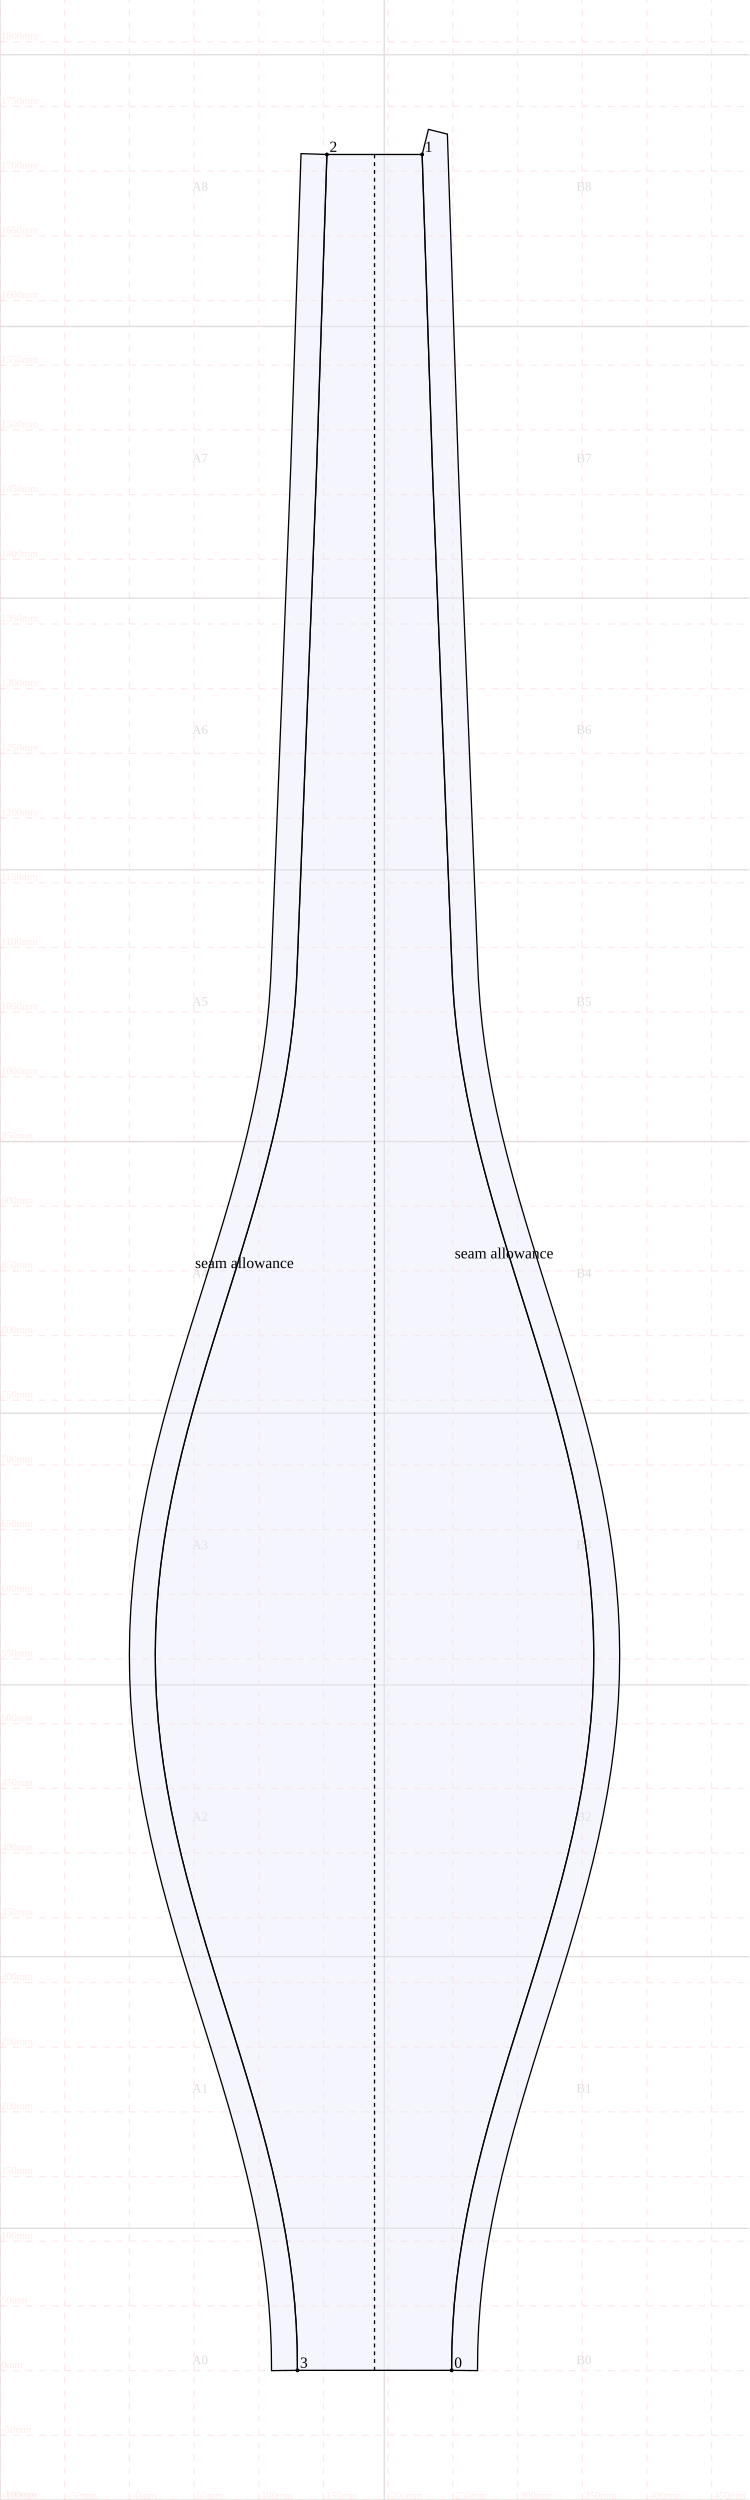
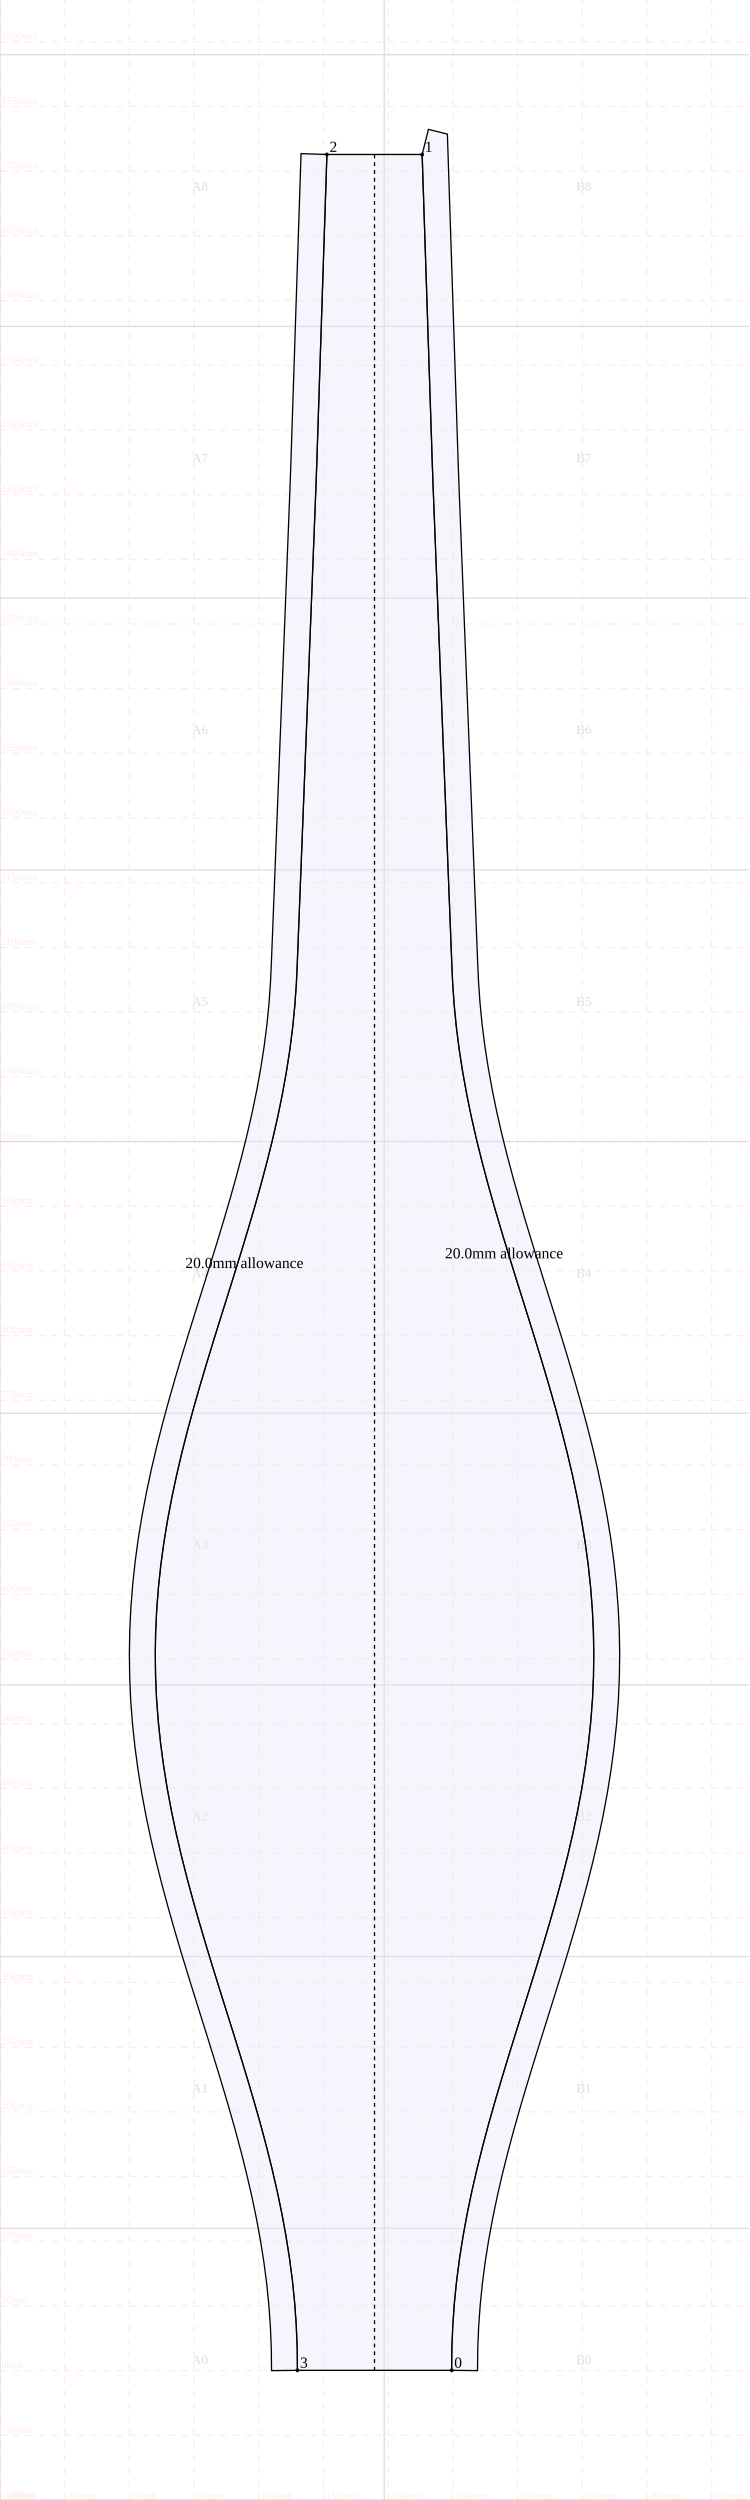
<svg xmlns="http://www.w3.org/2000/svg" width="578.971" height="1932.329" viewBox="-289.485 -102.103 578.971 1932.329" stroke="black" fill="none">
  <defs>
</defs>
  <path d="M-289.485,1830.226 L289.485,1830.226" stroke="#dddddd" />
  <path d="M-289.485,1620.226 L289.485,1620.226" stroke="#dddddd" />
  <path d="M-289.485,1410.226 L289.485,1410.226" stroke="#dddddd" />
  <path d="M-289.485,1200.226 L289.485,1200.226" stroke="#dddddd" />
  <path d="M-289.485,990.226 L289.485,990.226" stroke="#dddddd" />
  <path d="M-289.485,780.226 L289.485,780.226" stroke="#dddddd" />
  <path d="M-289.485,570.226 L289.485,570.226" stroke="#dddddd" />
  <path d="M-289.485,360.226 L289.485,360.226" stroke="#dddddd" />
  <path d="M-289.485,150.226 L289.485,150.226" stroke="#dddddd" />
  <path d="M-289.485,-59.774 L289.485,-59.774" stroke="#dddddd" />
  <path d="M-289.485,1830.226 L-289.485,-102.103" stroke="#dddddd" />
  <path d="M7.515,1830.226 L7.515,-102.103" stroke="#dddddd" />
  <text x="-140.985" y="1725.226" font-size="10" stroke="none" fill="#dddddd" dy="0em">A0</text>
  <text x="-140.985" y="1515.226" font-size="10" stroke="none" fill="#dddddd" dy="0em">A1</text>
  <text x="-140.985" y="1305.226" font-size="10" stroke="none" fill="#dddddd" dy="0em">A2</text>
  <text x="-140.985" y="1095.226" font-size="10" stroke="none" fill="#dddddd" dy="0em">A3</text>
  <text x="-140.985" y="885.226" font-size="10" stroke="none" fill="#dddddd" dy="0em">A4</text>
  <text x="-140.985" y="675.226" font-size="10" stroke="none" fill="#dddddd" dy="0em">A5</text>
  <text x="-140.985" y="465.226" font-size="10" stroke="none" fill="#dddddd" dy="0em">A6</text>
  <text x="-140.985" y="255.226" font-size="10" stroke="none" fill="#dddddd" dy="0em">A7</text>
  <text x="-140.985" y="45.226" font-size="10" stroke="none" fill="#dddddd" dy="0em">A8</text>
  <text x="156.015" y="1725.226" font-size="10" stroke="none" fill="#dddddd" dy="0em">B0</text>
  <text x="156.015" y="1515.226" font-size="10" stroke="none" fill="#dddddd" dy="0em">B1</text>
  <text x="156.015" y="1305.226" font-size="10" stroke="none" fill="#dddddd" dy="0em">B2</text>
  <text x="156.015" y="1095.226" font-size="10" stroke="none" fill="#dddddd" dy="0em">B3</text>
  <text x="156.015" y="885.226" font-size="10" stroke="none" fill="#dddddd" dy="0em">B4</text>
  <text x="156.015" y="675.226" font-size="10" stroke="none" fill="#dddddd" dy="0em">B5</text>
  <text x="156.015" y="465.226" font-size="10" stroke="none" fill="#dddddd" dy="0em">B6</text>
  <text x="156.015" y="255.226" font-size="10" stroke="none" fill="#dddddd" dy="0em">B7</text>
  <text x="156.015" y="45.226" font-size="10" stroke="none" fill="#dddddd" dy="0em">B8</text>
  <path d="M-289.485,1830.226 L289.485,1830.226" stroke="#ffcccc66" stroke-dasharray="5" />
  <text x="-288.485" y="1828.226" font-size="8" stroke="none" fill="#ffcccc66" dy="0em">-100mm</text>
  <path d="M-289.485,1780.226 L289.485,1780.226" stroke="#ffcccc66" stroke-dasharray="5" />
  <text x="-288.485" y="1778.226" font-size="8" stroke="none" fill="#ffcccc66" dy="0em">-50mm</text>
  <path d="M-289.485,1730.226 L289.485,1730.226" stroke="#ffcccc66" stroke-dasharray="5" />
  <text x="-288.485" y="1728.226" font-size="8" stroke="none" fill="#ffcccc66" dy="0em">0mm</text>
  <path d="M-289.485,1680.226 L289.485,1680.226" stroke="#ffcccc66" stroke-dasharray="5" />
  <text x="-288.485" y="1678.226" font-size="8" stroke="none" fill="#ffcccc66" dy="0em">50mm</text>
  <path d="M-289.485,1630.226 L289.485,1630.226" stroke="#ffcccc66" stroke-dasharray="5" />
  <text x="-288.485" y="1628.226" font-size="8" stroke="none" fill="#ffcccc66" dy="0em">100mm</text>
  <path d="M-289.485,1580.226 L289.485,1580.226" stroke="#ffcccc66" stroke-dasharray="5" />
  <text x="-288.485" y="1578.226" font-size="8" stroke="none" fill="#ffcccc66" dy="0em">150mm</text>
  <path d="M-289.485,1530.226 L289.485,1530.226" stroke="#ffcccc66" stroke-dasharray="5" />
  <text x="-288.485" y="1528.226" font-size="8" stroke="none" fill="#ffcccc66" dy="0em">200mm</text>
  <path d="M-289.485,1480.226 L289.485,1480.226" stroke="#ffcccc66" stroke-dasharray="5" />
  <text x="-288.485" y="1478.226" font-size="8" stroke="none" fill="#ffcccc66" dy="0em">250mm</text>
  <path d="M-289.485,1430.226 L289.485,1430.226" stroke="#ffcccc66" stroke-dasharray="5" />
  <text x="-288.485" y="1428.226" font-size="8" stroke="none" fill="#ffcccc66" dy="0em">300mm</text>
  <path d="M-289.485,1380.226 L289.485,1380.226" stroke="#ffcccc66" stroke-dasharray="5" />
  <text x="-288.485" y="1378.226" font-size="8" stroke="none" fill="#ffcccc66" dy="0em">350mm</text>
  <path d="M-289.485,1330.226 L289.485,1330.226" stroke="#ffcccc66" stroke-dasharray="5" />
  <text x="-288.485" y="1328.226" font-size="8" stroke="none" fill="#ffcccc66" dy="0em">400mm</text>
  <path d="M-289.485,1280.226 L289.485,1280.226" stroke="#ffcccc66" stroke-dasharray="5" />
  <text x="-288.485" y="1278.226" font-size="8" stroke="none" fill="#ffcccc66" dy="0em">450mm</text>
  <path d="M-289.485,1230.226 L289.485,1230.226" stroke="#ffcccc66" stroke-dasharray="5" />
  <text x="-288.485" y="1228.226" font-size="8" stroke="none" fill="#ffcccc66" dy="0em">500mm</text>
  <path d="M-289.485,1180.226 L289.485,1180.226" stroke="#ffcccc66" stroke-dasharray="5" />
  <text x="-288.485" y="1178.226" font-size="8" stroke="none" fill="#ffcccc66" dy="0em">550mm</text>
  <path d="M-289.485,1130.226 L289.485,1130.226" stroke="#ffcccc66" stroke-dasharray="5" />
  <text x="-288.485" y="1128.226" font-size="8" stroke="none" fill="#ffcccc66" dy="0em">600mm</text>
  <path d="M-289.485,1080.226 L289.485,1080.226" stroke="#ffcccc66" stroke-dasharray="5" />
  <text x="-288.485" y="1078.226" font-size="8" stroke="none" fill="#ffcccc66" dy="0em">650mm</text>
  <path d="M-289.485,1030.226 L289.485,1030.226" stroke="#ffcccc66" stroke-dasharray="5" />
  <text x="-288.485" y="1028.226" font-size="8" stroke="none" fill="#ffcccc66" dy="0em">700mm</text>
  <path d="M-289.485,980.226 L289.485,980.226" stroke="#ffcccc66" stroke-dasharray="5" />
  <text x="-288.485" y="978.226" font-size="8" stroke="none" fill="#ffcccc66" dy="0em">750mm</text>
  <path d="M-289.485,930.226 L289.485,930.226" stroke="#ffcccc66" stroke-dasharray="5" />
  <text x="-288.485" y="928.226" font-size="8" stroke="none" fill="#ffcccc66" dy="0em">800mm</text>
  <path d="M-289.485,880.226 L289.485,880.226" stroke="#ffcccc66" stroke-dasharray="5" />
  <text x="-288.485" y="878.226" font-size="8" stroke="none" fill="#ffcccc66" dy="0em">850mm</text>
  <path d="M-289.485,830.226 L289.485,830.226" stroke="#ffcccc66" stroke-dasharray="5" />
  <text x="-288.485" y="828.226" font-size="8" stroke="none" fill="#ffcccc66" dy="0em">900mm</text>
  <path d="M-289.485,780.226 L289.485,780.226" stroke="#ffcccc66" stroke-dasharray="5" />
  <text x="-288.485" y="778.226" font-size="8" stroke="none" fill="#ffcccc66" dy="0em">950mm</text>
  <path d="M-289.485,730.226 L289.485,730.226" stroke="#ffcccc66" stroke-dasharray="5" />
  <text x="-288.485" y="728.226" font-size="8" stroke="none" fill="#ffcccc66" dy="0em">1000mm</text>
  <path d="M-289.485,680.226 L289.485,680.226" stroke="#ffcccc66" stroke-dasharray="5" />
  <text x="-288.485" y="678.226" font-size="8" stroke="none" fill="#ffcccc66" dy="0em">1050mm</text>
  <path d="M-289.485,630.226 L289.485,630.226" stroke="#ffcccc66" stroke-dasharray="5" />
  <text x="-288.485" y="628.226" font-size="8" stroke="none" fill="#ffcccc66" dy="0em">1100mm</text>
  <path d="M-289.485,580.226 L289.485,580.226" stroke="#ffcccc66" stroke-dasharray="5" />
  <text x="-288.485" y="578.226" font-size="8" stroke="none" fill="#ffcccc66" dy="0em">1150mm</text>
  <path d="M-289.485,530.226 L289.485,530.226" stroke="#ffcccc66" stroke-dasharray="5" />
  <text x="-288.485" y="528.226" font-size="8" stroke="none" fill="#ffcccc66" dy="0em">1200mm</text>
  <path d="M-289.485,480.226 L289.485,480.226" stroke="#ffcccc66" stroke-dasharray="5" />
  <text x="-288.485" y="478.226" font-size="8" stroke="none" fill="#ffcccc66" dy="0em">1250mm</text>
  <path d="M-289.485,430.226 L289.485,430.226" stroke="#ffcccc66" stroke-dasharray="5" />
  <text x="-288.485" y="428.226" font-size="8" stroke="none" fill="#ffcccc66" dy="0em">1300mm</text>
  <path d="M-289.485,380.226 L289.485,380.226" stroke="#ffcccc66" stroke-dasharray="5" />
  <text x="-288.485" y="378.226" font-size="8" stroke="none" fill="#ffcccc66" dy="0em">1350mm</text>
  <path d="M-289.485,330.226 L289.485,330.226" stroke="#ffcccc66" stroke-dasharray="5" />
  <text x="-288.485" y="328.226" font-size="8" stroke="none" fill="#ffcccc66" dy="0em">1400mm</text>
  <path d="M-289.485,280.226 L289.485,280.226" stroke="#ffcccc66" stroke-dasharray="5" />
  <text x="-288.485" y="278.226" font-size="8" stroke="none" fill="#ffcccc66" dy="0em">1450mm</text>
  <path d="M-289.485,230.226 L289.485,230.226" stroke="#ffcccc66" stroke-dasharray="5" />
  <text x="-288.485" y="228.226" font-size="8" stroke="none" fill="#ffcccc66" dy="0em">1500mm</text>
  <path d="M-289.485,180.226 L289.485,180.226" stroke="#ffcccc66" stroke-dasharray="5" />
  <text x="-288.485" y="178.226" font-size="8" stroke="none" fill="#ffcccc66" dy="0em">1550mm</text>
  <path d="M-289.485,130.226 L289.485,130.226" stroke="#ffcccc66" stroke-dasharray="5" />
  <text x="-288.485" y="128.226" font-size="8" stroke="none" fill="#ffcccc66" dy="0em">1600mm</text>
  <path d="M-289.485,80.226 L289.485,80.226" stroke="#ffcccc66" stroke-dasharray="5" />
  <text x="-288.485" y="78.226" font-size="8" stroke="none" fill="#ffcccc66" dy="0em">1650mm</text>
  <path d="M-289.485,30.226 L289.485,30.226" stroke="#ffcccc66" stroke-dasharray="5" />
  <text x="-288.485" y="28.226" font-size="8" stroke="none" fill="#ffcccc66" dy="0em">1700mm</text>
  <path d="M-289.485,-19.774 L289.485,-19.774" stroke="#ffcccc66" stroke-dasharray="5" />
  <text x="-288.485" y="-21.774" font-size="8" stroke="none" fill="#ffcccc66" dy="0em">1750mm</text>
  <path d="M-289.485,-69.774 L289.485,-69.774" stroke="#ffcccc66" stroke-dasharray="5" />
  <text x="-288.485" y="-71.774" font-size="8" stroke="none" fill="#ffcccc66" dy="0em">1800mm</text>
  <path d="M-289.485,1830.226 L-289.485,-102.103" stroke="#ffcccc66" stroke-dasharray="5" />
  <text x="-287.485" y="1829.226" font-size="8" stroke="none" fill="#ffcccc66" dy="0em">-100mm</text>
  <path d="M-239.485,1830.226 L-239.485,-102.103" stroke="#ffcccc66" stroke-dasharray="5" />
  <text x="-237.485" y="1829.226" font-size="8" stroke="none" fill="#ffcccc66" dy="0em">-50mm</text>
  <path d="M-189.485,1830.226 L-189.485,-102.103" stroke="#ffcccc66" stroke-dasharray="5" />
  <text x="-187.485" y="1829.226" font-size="8" stroke="none" fill="#ffcccc66" dy="0em">-0mm</text>
  <path d="M-139.485,1830.226 L-139.485,-102.103" stroke="#ffcccc66" stroke-dasharray="5" />
  <text x="-137.485" y="1829.226" font-size="8" stroke="none" fill="#ffcccc66" dy="0em">50mm</text>
  <path d="M-89.485,1830.226 L-89.485,-102.103" stroke="#ffcccc66" stroke-dasharray="5" />
  <text x="-87.485" y="1829.226" font-size="8" stroke="none" fill="#ffcccc66" dy="0em">100mm</text>
  <path d="M-39.485,1830.226 L-39.485,-102.103" stroke="#ffcccc66" stroke-dasharray="5" />
  <text x="-37.485" y="1829.226" font-size="8" stroke="none" fill="#ffcccc66" dy="0em">150mm</text>
  <path d="M10.515,1830.226 L10.515,-102.103" stroke="#ffcccc66" stroke-dasharray="5" />
  <text x="12.515" y="1829.226" font-size="8" stroke="none" fill="#ffcccc66" dy="0em">200mm</text>
  <path d="M60.515,1830.226 L60.515,-102.103" stroke="#ffcccc66" stroke-dasharray="5" />
  <text x="62.515" y="1829.226" font-size="8" stroke="none" fill="#ffcccc66" dy="0em">250mm</text>
  <path d="M110.515,1830.226 L110.515,-102.103" stroke="#ffcccc66" stroke-dasharray="5" />
  <text x="112.515" y="1829.226" font-size="8" stroke="none" fill="#ffcccc66" dy="0em">300mm</text>
  <path d="M160.515,1830.226 L160.515,-102.103" stroke="#ffcccc66" stroke-dasharray="5" />
  <text x="162.515" y="1829.226" font-size="8" stroke="none" fill="#ffcccc66" dy="0em">350mm</text>
  <path d="M210.515,1830.226 L210.515,-102.103" stroke="#ffcccc66" stroke-dasharray="5" />
  <text x="212.515" y="1829.226" font-size="8" stroke="none" fill="#ffcccc66" dy="0em">400mm</text>
  <path d="M260.515,1830.226 L260.515,-102.103" stroke="#ffcccc66" stroke-dasharray="5" />
  <text x="262.515" y="1829.226" font-size="8" stroke="none" fill="#ffcccc66" dy="0em">450mm</text>
  <g>
    <path d="M59.602,1730.0 L59.798,1712.7 L60.51,1695.4 L61.732,1678.1 L63.468,1660.8 L65.731,1643.5 L68.47,1626.2 L71.644,1608.9 L75.245,1591.6 L79.23,1574.3 L83.548,1557 L88.164,1539.7 L93.065,1522.4 L98.166,1505.1 L103.421,1487.8 L108.784,1470.5 L114.207,1453.2 L119.632,1435.9 L125.01,1418.6 L130.282,1401.3 L135.395,1384 L140.311,1366.7 L144.985,1349.4 L149.353,1332.1 L153.38,1314.8 L157.023,1297.5 L160.262,1280.2 L163.033,1262.9 L165.344,1245.6 L167.178,1228.3 L168.498,1211 L169.251,1193.7 L169.483,1176.4 L169.197,1159.1 L168.363,1141.8 L167.006,1124.5 L165.154,1107.2 L162.807,1089.9 L159.95,1072.6 L156.666,1055.3 L152.984,1038 L148.929,1020.7 L144.527,1003.4 L139.839,986.1 L134.9,968.8 L129.759,951.5 L124.47,934.2 L119.09,916.9 L113.663,899.6 L108.243,882.3 L102.887,865 L97.645,847.7 L92.564,830.4 L87.709,813.1 L83.107,795.8 L78.801,778.5 L74.849,761.2 L71.31,743.9 L68.181,726.6 L65.489,709.3 L63.291,692 L61.589,674.7 L60.389,657.4 L59.634,640.1 L58.956,622.8 L58.279,605.5 L57.601,588.2 L56.924,570.9 L56.246,553.6 L55.568,536.3 L54.891,519 L54.213,501.7 L53.536,484.4 L52.858,467.1 L52.181,449.8 L51.503,432.5 L50.826,415.2 L50.148,397.9 L49.47,380.6 L48.793,363.3 L48.115,346 L47.438,328.7 L46.76,311.4 L46.083,294.1 L45.405,276.8 L44.771,259.5 L44.203,242.2 L43.635,224.9 L43.067,207.6 L42.499,190.3 L41.931,173 L41.363,155.7 L40.795,138.4 L40.227,121.1 L39.659,103.8 L39.09,86.5 L38.522,69.2 L37.954,51.9 L37.386,34.6 L36.818,17.3 L-36.818,17.3 L-37.386,34.6 L-37.954,51.9 L-38.522,69.2 L-39.09,86.5 L-39.659,103.8 L-40.227,121.1 L-40.795,138.4 L-41.363,155.7 L-41.931,173 L-42.499,190.3 L-43.067,207.6 L-43.635,224.9 L-44.203,242.2 L-44.771,259.5 L-45.405,276.8 L-46.083,294.1 L-46.76,311.4 L-47.438,328.7 L-48.115,346 L-48.793,363.3 L-49.47,380.6 L-50.148,397.9 L-50.826,415.2 L-51.503,432.5 L-52.181,449.8 L-52.858,467.1 L-53.536,484.4 L-54.213,501.7 L-54.891,519 L-55.568,536.3 L-56.246,553.6 L-56.924,570.9 L-57.601,588.2 L-58.279,605.5 L-58.956,622.8 L-59.634,640.1 L-60.389,657.4 L-61.589,674.7 L-63.291,692 L-65.489,709.3 L-68.181,726.6 L-71.31,743.9 L-74.849,761.2 L-78.801,778.5 L-83.107,795.8 L-87.709,813.1 L-92.564,830.4 L-97.645,847.7 L-102.887,865 L-108.243,882.3 L-113.663,899.6 L-119.09,916.9 L-124.47,934.2 L-129.759,951.5 L-134.9,968.8 L-139.839,986.1 L-144.527,1003.4 L-148.929,1020.7 L-152.984,1038 L-156.666,1055.3 L-159.95,1072.6 L-162.807,1089.9 L-165.154,1107.2 L-167.006,1124.5 L-168.363,1141.8 L-169.197,1159.1 L-169.483,1176.4 L-169.251,1193.7 L-168.498,1211 L-167.178,1228.3 L-165.344,1245.6 L-163.033,1262.9 L-160.262,1280.2 L-157.023,1297.5 L-153.38,1314.8 L-149.353,1332.1 L-144.985,1349.4 L-140.311,1366.7 L-135.395,1384 L-130.282,1401.3 L-125.01,1418.6 L-119.632,1435.9 L-114.207,1453.2 L-108.784,1470.5 L-103.421,1487.8 L-98.166,1505.1 L-93.065,1522.4 L-88.164,1539.7 L-83.548,1557 L-79.23,1574.3 L-75.245,1591.6 L-71.644,1608.9 L-68.47,1626.2 L-65.731,1643.5 L-63.468,1660.8 L-61.732,1678.1 L-60.51,1695.4 L-59.798,1712.7 L-59.602,1730.0 L59.602,1730.0" fill="#E6E6FA66" stroke="black" />
  </g>
  <g>
    <path d="M59.602,1730.0 L59.798,1712.7 L60.51,1695.4 L61.732,1678.1 L63.468,1660.8 L65.731,1643.5 L68.47,1626.2 L71.644,1608.9 L75.245,1591.6 L79.23,1574.3 L83.548,1557 L88.164,1539.7 L93.065,1522.4 L98.166,1505.1 L103.421,1487.8 L108.784,1470.5 L114.207,1453.2 L119.632,1435.9 L125.01,1418.6 L130.282,1401.3 L135.395,1384 L140.311,1366.7 L144.985,1349.4 L149.353,1332.1 L153.38,1314.8 L157.023,1297.5 L160.262,1280.2 L163.033,1262.9 L165.344,1245.6 L167.178,1228.3 L168.498,1211 L169.251,1193.7 L169.483,1176.4 L169.197,1159.1 L168.363,1141.8 L167.006,1124.5 L165.154,1107.2 L162.807,1089.9 L159.95,1072.6 L156.666,1055.3 L152.984,1038 L148.929,1020.7 L144.527,1003.4 L139.839,986.1 L134.9,968.8 L129.759,951.5 L124.47,934.2 L119.09,916.9 L113.663,899.6 L108.243,882.3 L102.887,865 L97.645,847.7 L92.564,830.4 L87.709,813.1 L83.107,795.8 L78.801,778.5 L74.849,761.2 L71.31,743.9 L68.181,726.6 L65.489,709.3 L63.291,692 L61.589,674.7 L60.389,657.4 L59.634,640.1 L58.956,622.8 L58.279,605.5 L57.601,588.2 L56.924,570.9 L56.246,553.6 L55.568,536.3 L54.891,519 L54.213,501.7 L53.536,484.4 L52.858,467.1 L52.181,449.8 L51.503,432.5 L50.826,415.2 L50.148,397.9 L49.47,380.6 L48.793,363.3 L48.115,346 L47.438,328.7 L46.76,311.4 L46.083,294.1 L45.405,276.8 L44.771,259.5 L44.203,242.2 L43.635,224.9 L43.067,207.6 L42.499,190.3 L41.931,173 L41.363,155.7 L40.795,138.4 L40.227,121.1 L39.659,103.8 L39.09,86.5 L38.522,69.2 L37.954,51.9 L37.386,34.6 L36.818,17.3 L36.818,17.3 L41.669,-2.103 L56.312,1.558 L57.375,33.944 L57.944,51.244 L58.512,68.544 L59.08,85.844 L59.648,103.144 L60.216,120.444 L60.784,137.744 L61.352,155.044 L61.92,172.344 L62.488,189.644 L63.056,206.944 L63.624,224.244 L64.193,241.544 L64.759,258.806 L65.391,276.043 L66.067,293.317 L66.745,310.617 L67.422,327.917 L68.1,345.217 L68.778,362.517 L69.455,379.817 L70.133,397.117 L70.81,414.417 L71.488,431.717 L72.165,449.017 L72.843,466.317 L73.52,483.617 L74.198,500.917 L74.876,518.217 L75.553,535.517 L76.231,552.817 L76.908,570.117 L77.586,587.417 L78.263,604.717 L78.941,622.017 L79.617,639.272 L80.359,656.272 L81.521,673.029 L83.168,689.76 L85.294,706.502 L87.905,723.282 L90.95,740.115 L94.398,756.968 L98.255,773.857 L102.476,790.814 L107.001,807.827 L111.788,824.88 L116.811,841.982 L122.01,859.143 L127.338,876.353 L132.747,893.617 L138.18,910.937 L143.583,928.307 L148.908,945.728 L154.102,963.206 L159.108,980.739 L163.871,998.318 L168.358,1015.952 L172.503,1033.636 L176.273,1051.353 L179.644,1069.105 L182.587,1086.926 L185.01,1104.791 L186.923,1122.653 L188.325,1140.536 L189.189,1158.453 L189.485,1176.369 L189.245,1194.269 L188.465,1212.196 L187.097,1230.115 L185.204,1247.979 L182.822,1265.806 L179.969,1283.622 L176.64,1301.402 L172.907,1319.128 L168.79,1336.816 L164.336,1354.457 L159.585,1372.042 L154.605,1389.568 L149.438,1407.05 L144.125,1424.483 L138.723,1441.861 L133.291,1459.183 L127.878,1476.452 L122.541,1493.668 L117.326,1510.835 L112.278,1527.954 L107.448,1545.004 L102.914,1562 L98.678,1578.967 L94.782,1595.883 L91.273,1612.743 L88.186,1629.569 L85.527,1646.361 L83.338,1663.096 L81.662,1679.803 L80.481,1696.517 L79.793,1713.225 L79.6,1730.226 L59.602,1730.0" fill="#E6E6FA66" stroke="black" />
-     <text x="100.126" y="870.527" font-size="12" stroke="none" fill="black" text-anchor="middle" dy="0em">seam allowance</text>
+     <text x="100.126" y="870.527" font-size="12" stroke="none" fill="black" text-anchor="middle" dy="0em">20.0mm allowance</text>
  </g>
  <g>
    <path d="M-36.818,17.3 L-37.386,34.6 L-37.954,51.9 L-38.522,69.2 L-39.09,86.5 L-39.659,103.8 L-40.227,121.1 L-40.795,138.4 L-41.363,155.7 L-41.931,173 L-42.499,190.3 L-43.067,207.6 L-43.635,224.9 L-44.203,242.2 L-44.771,259.5 L-45.405,276.8 L-46.083,294.1 L-46.76,311.4 L-47.438,328.7 L-48.115,346 L-48.793,363.3 L-49.47,380.6 L-50.148,397.9 L-50.826,415.2 L-51.503,432.5 L-52.181,449.8 L-52.858,467.1 L-53.536,484.4 L-54.213,501.7 L-54.891,519 L-55.568,536.3 L-56.246,553.6 L-56.924,570.9 L-57.601,588.2 L-58.279,605.5 L-58.956,622.8 L-59.634,640.1 L-60.389,657.4 L-61.589,674.7 L-63.291,692 L-65.489,709.3 L-68.181,726.6 L-71.31,743.9 L-74.849,761.2 L-78.801,778.5 L-83.107,795.8 L-87.709,813.1 L-92.564,830.4 L-97.645,847.7 L-102.887,865 L-108.243,882.3 L-113.663,899.6 L-119.09,916.9 L-124.47,934.2 L-129.759,951.5 L-134.9,968.8 L-139.839,986.1 L-144.527,1003.4 L-148.929,1020.7 L-152.984,1038 L-156.666,1055.3 L-159.95,1072.6 L-162.807,1089.9 L-165.154,1107.2 L-167.006,1124.5 L-168.363,1141.8 L-169.197,1159.1 L-169.483,1176.4 L-169.251,1193.7 L-168.498,1211 L-167.178,1228.3 L-165.344,1245.6 L-163.033,1262.9 L-160.262,1280.2 L-157.023,1297.5 L-153.38,1314.8 L-149.353,1332.1 L-144.985,1349.4 L-140.311,1366.7 L-135.395,1384 L-130.282,1401.3 L-125.01,1418.6 L-119.632,1435.9 L-114.207,1453.2 L-108.784,1470.5 L-103.421,1487.8 L-98.166,1505.1 L-93.065,1522.4 L-88.164,1539.7 L-83.548,1557 L-79.23,1574.3 L-75.245,1591.6 L-71.644,1608.9 L-68.47,1626.2 L-65.731,1643.5 L-63.468,1660.8 L-61.732,1678.1 L-60.51,1695.4 L-59.798,1712.7 L-59.602,1730.0 L-79.6,1730.226 L-79.793,1713.225 L-80.481,1696.517 L-81.662,1679.803 L-83.338,1663.096 L-85.527,1646.361 L-88.186,1629.569 L-91.273,1612.743 L-94.782,1595.883 L-98.678,1578.967 L-102.914,1562 L-107.448,1545.004 L-112.278,1527.954 L-117.326,1510.835 L-122.541,1493.668 L-127.878,1476.452 L-133.291,1459.183 L-138.723,1441.861 L-144.125,1424.483 L-149.438,1407.05 L-154.605,1389.568 L-159.585,1372.042 L-164.336,1354.457 L-168.79,1336.816 L-172.907,1319.128 L-176.64,1301.402 L-179.969,1283.622 L-182.822,1265.806 L-185.204,1247.979 L-187.097,1230.115 L-188.465,1212.196 L-189.245,1194.269 L-189.485,1176.369 L-189.189,1158.453 L-188.325,1140.536 L-186.923,1122.653 L-185.01,1104.791 L-182.587,1086.926 L-179.644,1069.105 L-176.273,1051.353 L-172.503,1033.636 L-168.358,1015.952 L-163.871,998.318 L-159.108,980.739 L-154.102,963.206 L-148.908,945.728 L-143.583,928.307 L-138.18,910.937 L-132.747,893.617 L-127.338,876.353 L-122.01,859.143 L-116.811,841.982 L-111.788,824.88 L-107.001,807.827 L-102.476,790.814 L-98.255,773.857 L-94.398,756.968 L-90.95,740.115 L-87.905,723.282 L-85.294,706.502 L-83.168,689.76 L-81.521,673.029 L-80.359,656.272 L-79.617,639.272 L-78.941,622.017 L-78.263,604.717 L-77.586,587.417 L-76.908,570.117 L-76.231,552.817 L-75.553,535.517 L-74.876,518.217 L-74.198,500.917 L-73.52,483.617 L-72.843,466.317 L-72.165,449.017 L-71.488,431.717 L-70.81,414.417 L-70.133,397.117 L-69.455,379.817 L-68.778,362.517 L-68.1,345.217 L-67.422,327.917 L-66.745,310.617 L-66.067,293.317 L-65.391,276.043 L-64.759,258.806 L-64.193,241.544 L-63.624,224.244 L-63.056,206.944 L-62.488,189.644 L-61.92,172.344 L-61.352,155.044 L-60.784,137.744 L-60.216,120.444 L-59.648,103.144 L-59.08,85.844 L-58.512,68.544 L-57.944,51.244 L-57.375,33.944 L-56.807,16.644 L-36.818,17.3" fill="#E6E6FA66" stroke="black" />
-     <text x="-100.576" y="878.007" font-size="12" stroke="none" fill="black" text-anchor="middle" dy="0em">seam allowance</text>
+     <text x="-100.576" y="878.007" font-size="12" stroke="none" fill="black" text-anchor="middle" dy="0em">20.0mm allowance</text>
  </g>
  <g>
    <path d="M0.0,17.3 L0.0,1730.0" fill="none" stroke="black" stroke-dasharray="3" />
  </g>
  <g>
    <circle cx="59.602" cy="1730.0" r="1" fill="black" />
    <text x="61.602" y="1728.0" font-size="12" fill="#000000" stroke="none" dy="0em">0</text>
  </g>
  <g>
    <circle cx="36.818" cy="17.3" r="1" fill="black" />
    <text x="38.818" y="15.3" font-size="12" fill="#000000" stroke="none" dy="0em">1</text>
  </g>
  <g>
    <circle cx="-36.818" cy="17.3" r="1" fill="black" />
    <text x="-34.818" y="15.3" font-size="12" fill="#000000" stroke="none" dy="0em">2</text>
  </g>
  <g>
    <circle cx="-59.602" cy="1730.0" r="1" fill="black" />
    <text x="-57.602" y="1728.0" font-size="12" fill="#000000" stroke="none" dy="0em">3</text>
  </g>
</svg>
